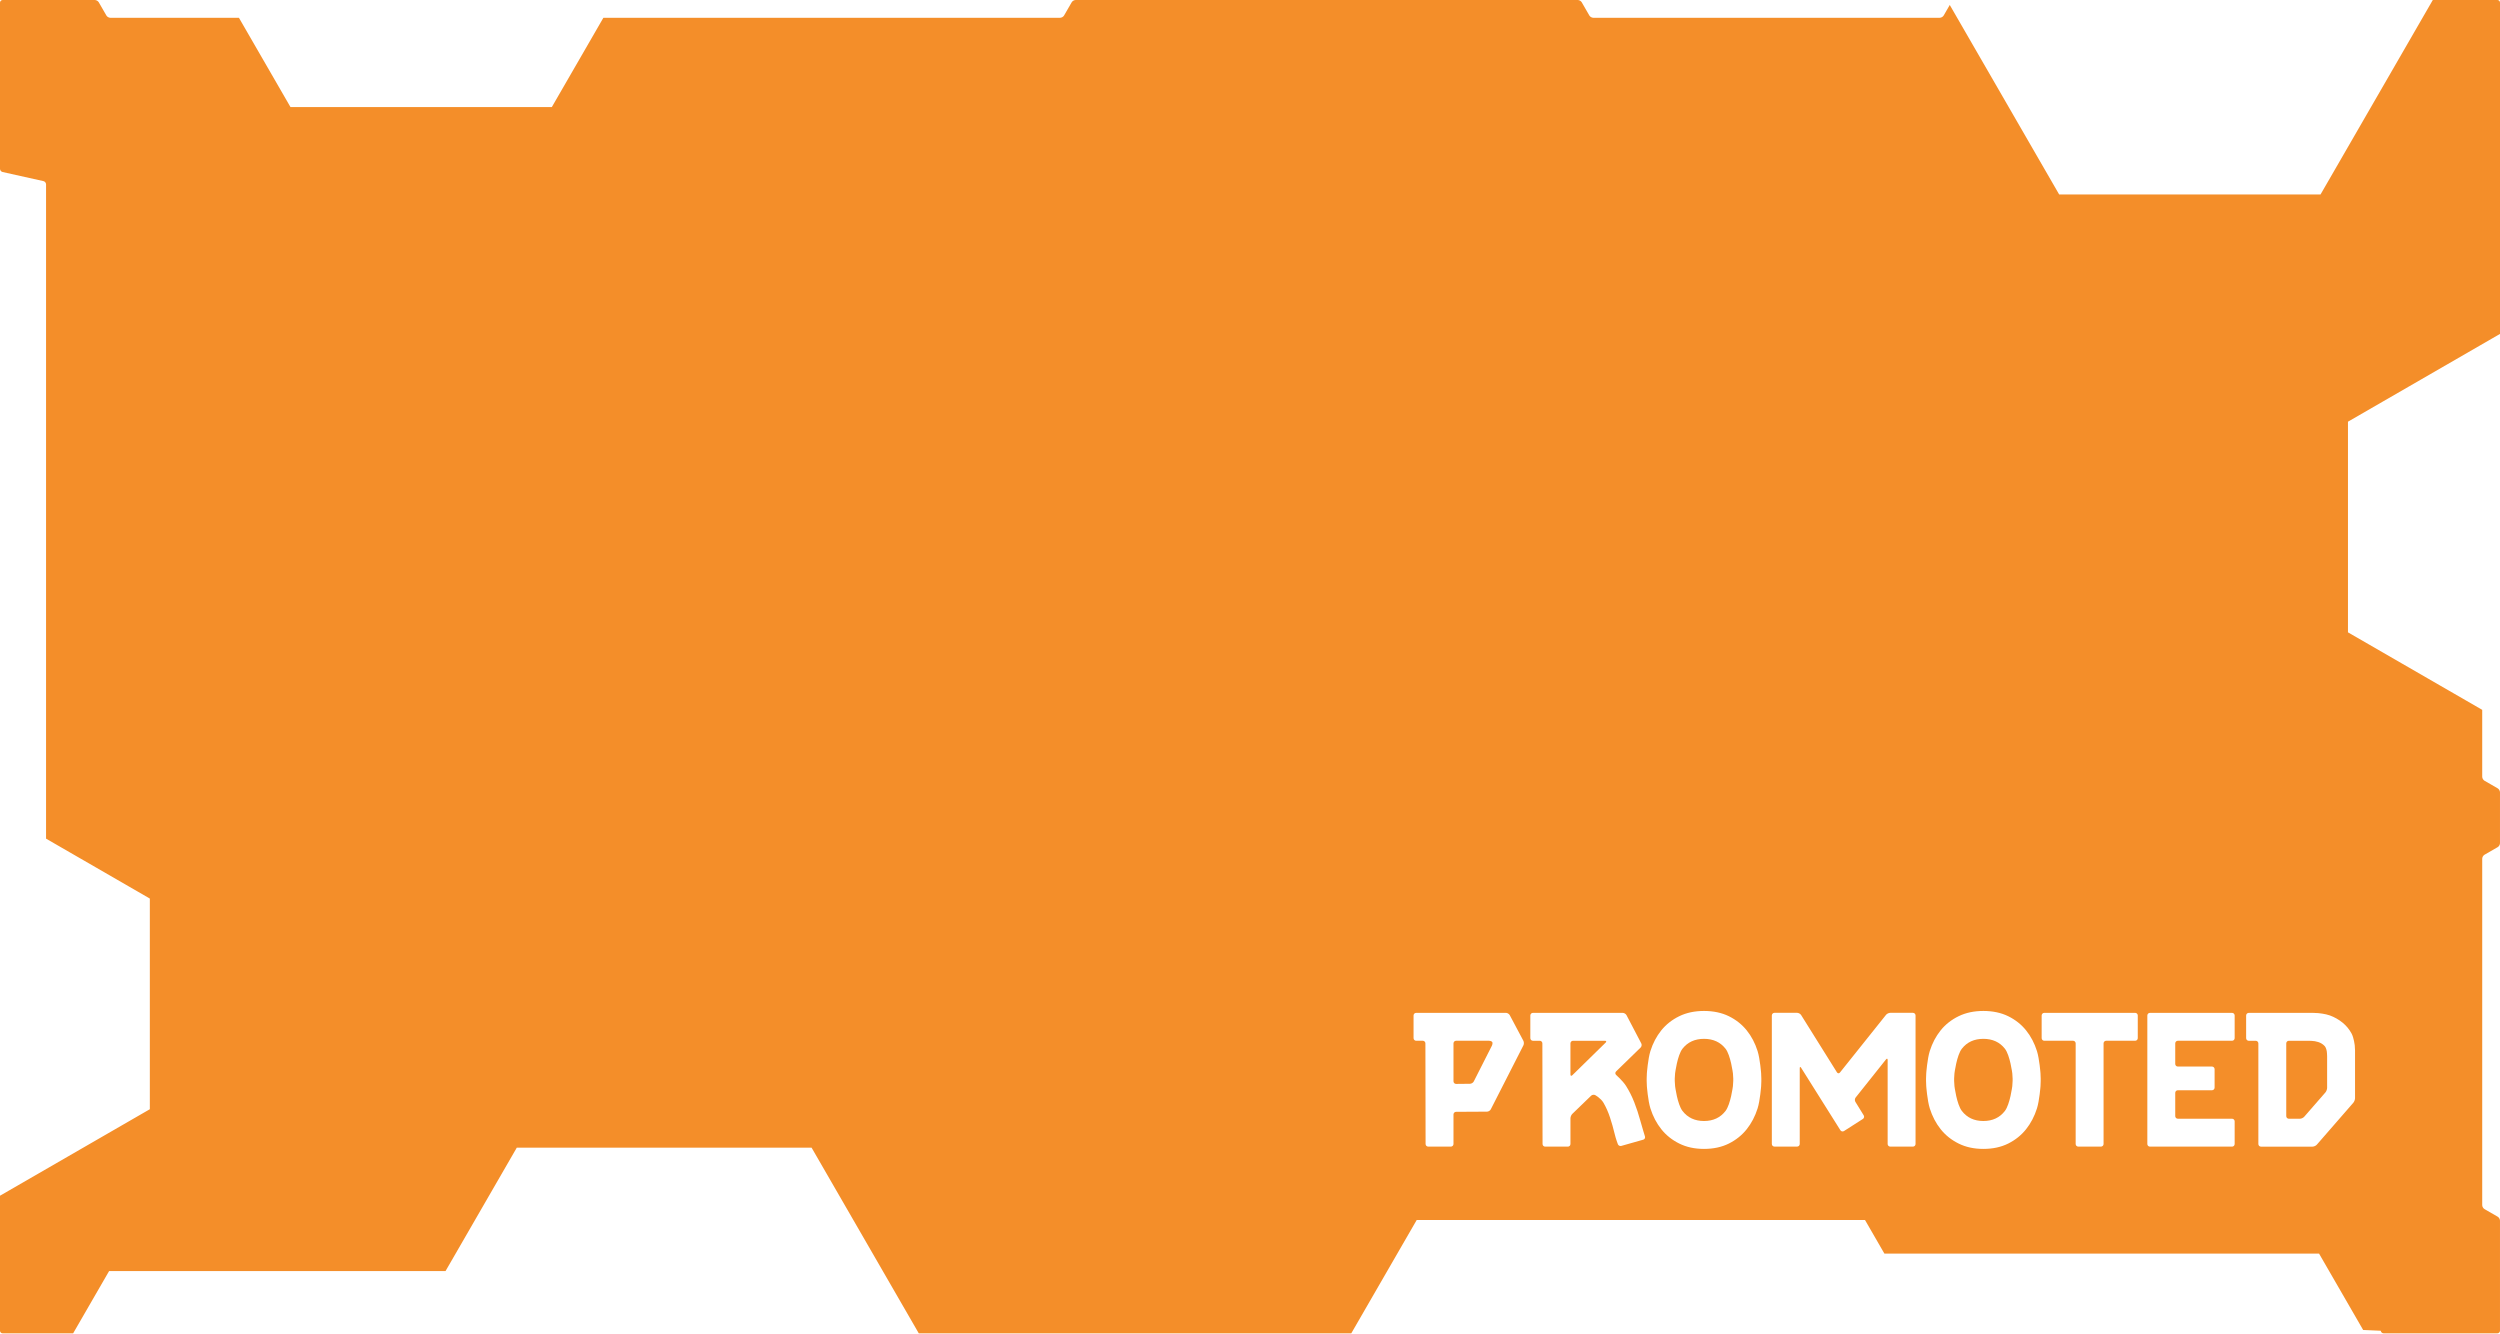
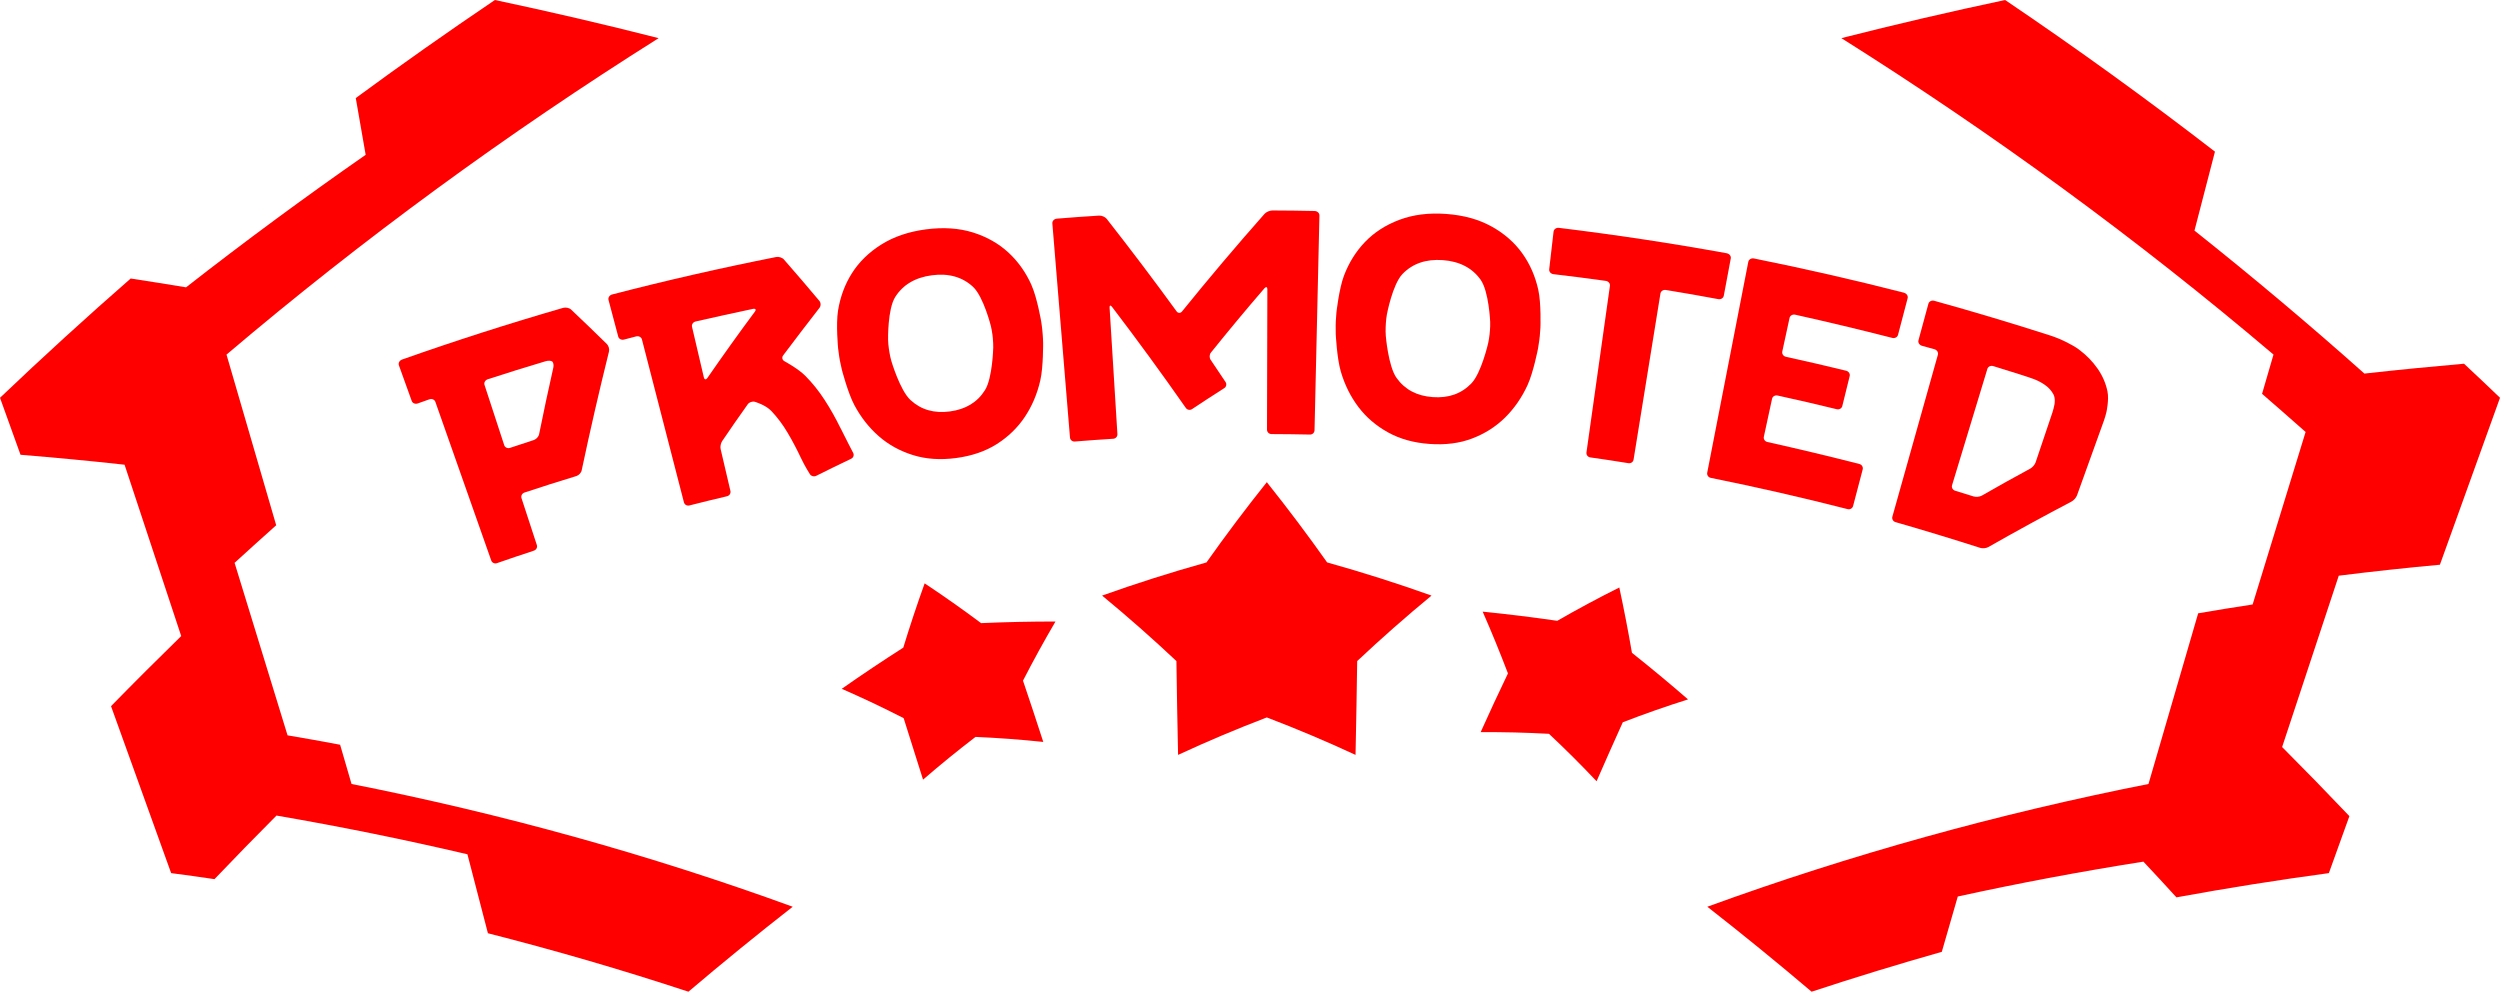
- <svg xmlns="http://www.w3.org/2000/svg" id="Layer_2" data-name="Layer 2" viewBox="0 0 1920 1024">
+ <svg xmlns="http://www.w3.org/2000/svg" id="Layer_2" data-name="Layer 2" viewBox="0 0 1446 573.61">
  <defs>
    <style>
      .cls-1 {
-         fill: #f48e29;
+         fill: red;
      }
    </style>
  </defs>
  <g id="Layer_1-2" data-name="Layer 1">
-     <g id="ui_promoted">
-       <path class="cls-1" d="M1118.28,799.3c-1.1,0-2,.9-2,2v29.17c0,1.1.9,1.99,2,1.98l10.68-.11c1.1-.01,2.41-.82,2.9-1.8l13.89-27.4c.5-.98.64-2.25.32-2.81s-1.49-1.03-2.59-1.03h-25.2Z" />
-       <path class="cls-1" d="M1206.1,825.19c0,1.1.64,1.37,1.43.6l25.61-25.08c.79-.77.53-1.4-.57-1.4h-24.47c-1.1,0-2,.9-2,2v23.88Z" />
-       <path class="cls-1" d="M1523.23,797.83c-7.04,0-12.55,2.52-16.51,7.56-3.96,5.04-5.7,18.93-5.7,18.93-.14,1.09-.25,2.88-.25,3.98v1.87c0,1.1.11,2.89.25,3.98,0,0,1.73,13.94,5.7,19.07,3.96,5.14,9.47,7.71,16.51,7.71s12.55-2.57,16.51-7.71c3.96-5.14,5.7-19.07,5.7-19.07.14-1.09.25-2.88.25-3.98v-1.87c0-1.1-.11-2.89-.25-3.98,0,0-1.73-13.89-5.7-18.93-3.96-5.04-9.47-7.56-16.51-7.56Z" />
-       <path class="cls-1" d="M1308.68,797.83c-7.04,0-12.55,2.52-16.51,7.56-3.96,5.04-5.7,18.93-5.7,18.93-.14,1.09-.25,2.88-.25,3.98v1.87c0,1.1.11,2.89.25,3.98,0,0,1.73,13.94,5.7,19.07,3.96,5.14,9.47,7.71,16.51,7.71s12.55-2.57,16.51-7.71c3.96-5.14,5.7-19.07,5.7-19.07.14-1.09.25-2.88.25-3.98v-1.87c0-1.1-.11-2.89-.25-3.98,0,0-1.73-13.89-5.7-18.93-3.96-5.04-9.47-7.56-16.51-7.56Z" />
-       <path class="cls-1" d="M1920,256.43V2c0-1.1-.9-2-2-2h-49.6l-86.24,149.37h-200.71L1497.42,3.82l-4.68,8.1c-.55.95-1.9,1.73-3,1.73h-266.11c-1.1,0-2.45-.78-3-1.73l-5.88-10.19c-.55-.95-1.9-1.73-3-1.73h-385.68c-1.1,0-2.45.78-3,1.73l-5.88,10.19c-.55.95-1.9,1.73-3,1.73h-350.79l-39.6,68.58h-200.71L183.5,13.66h-98.78c-1.1,0-2.45-.78-3-1.73l-5.88-10.19c-.55-.95-1.9-1.73-3-1.73H2C.9,0,0,.9,0,2v127.66c0,1.1.88,2.2,1.95,2.44l31.47,7.01c1.07.24,1.95,1.34,1.95,2.44v502.53s79.7,46.02,79.7,46.02v161.78L0,918.31v103.69c0,1.1.9,2,2,2h54.17l27.6-47.8h258.39l54.73-94.79h226.41l82.32,142.59h332.16l50.26-87.06h344.27l14.92,25.84h333.82l33.85,58.64,13.53.59c.1,1.1,1.08,1.99,2.18,1.99h87.38c1.1,0,2-.9,2-2v-84.55c0-1.1-.78-2.45-1.73-3l-10.19-5.88c-.95-.55-1.73-1.9-1.73-3v-266.11c0-1.1.78-2.45,1.73-3l10.19-5.88c.95-.55,1.73-1.9,1.73-3v-39.11c0-1.1-.78-2.45-1.73-3l-10.19-5.88c-.95-.55-1.73-1.9-1.73-3v-51.43l-103.1-59.52v-161.78l116.75-67.41ZM1169.97,802.84l-25.04,49.12c-.5.98-1.81,1.79-2.91,1.79l-23.74.13c-1.1,0-2,.91-2,2.01v22.71c0,1.1-.9,2-2,2h-17.43c-1.1,0-2-.9-2-2l-.14-77.3c0-1.1-.9-2-2-2h-5.1c-1.1,0-2-.9-2-2v-17.43c0-1.1.9-2,2-2h68.94c1.1,0,2.42.79,2.94,1.77l10.45,19.66c.52.97.53,2.57.03,3.55ZM1262,875.28l-16.84,4.78c-1.06.3-2.25-.29-2.64-1.32,0,0-1.54-4-2.51-8.11-.98-4.11-2.15-8.24-3.52-12.4-1.37-4.16-3.06-7.95-5.06-11.37-2.01-3.42-6.25-5.78-6.25-5.78-.96-.53-2.4-.35-3.19.42l-14.44,13.95c-.79.76-1.44,2.29-1.44,3.39v19.77c0,1.1-.9,2-2,2h-17.43c-1.1,0-2-.9-2-2l-.14-77.3c0-1.1-.9-2-2-2h-5.25c-1.1,0-2-.9-2-2v-17.43c0-1.1.9-2,2-2h68.94c1.1,0,2.42.8,2.93,1.77l11.35,21.7c.51.97.28,2.4-.51,3.17l-18.85,18.34c-.79.77-.76,1.99.06,2.72,0,0,5.16,4.57,7.6,8.43,2.44,3.87,4.55,8.05,6.31,12.55,1.76,4.5,3.3,9.17,4.62,14.02,1.32,4.84,3.6,12.25,3.6,12.25.32,1.05-.28,2.16-1.34,2.46ZM1352.71,830.17c0,1.1-.07,2.9-.15,3.99,0,0-.81,11.02-2.72,17.08-1.91,6.07-4.7,11.4-8.36,16-3.67,4.6-8.24,8.27-13.72,11.01-5.48,2.74-11.84,4.11-19.08,4.11s-13.48-1.37-19-4.11c-5.53-2.74-10.13-6.41-13.79-11.01-3.67-4.6-6.46-9.93-8.37-16-1.91-6.06-2.72-17.08-2.72-17.08-.08-1.1-.15-2.89-.15-3.99v-1.87c0-1.1.07-2.9.15-3.99,0,0,.81-11.02,2.71-17.08,1.91-6.07,4.7-11.37,8.37-15.92,3.67-4.55,8.27-8.17,13.79-10.86,5.53-2.69,11.86-4.04,19-4.04s13.6,1.35,19.08,4.04c5.48,2.69,10.05,6.31,13.72,10.86,3.67,4.55,6.46,9.86,8.36,15.92,1.91,6.07,2.72,17.08,2.72,17.08.08,1.1.15,2.89.15,3.99v1.87ZM1471.14,878.6c0,1.1-.9,2-2,2h-17.43c-1.1,0-2-.9-2-2v-64.54c0-1.1-.56-1.3-1.25-.44l-23.34,29.3c-.69.86-.77,2.33-.2,3.27l6.41,10.39c.58.94.29,2.19-.63,2.78l-14.53,9.29c-.93.59-2.16.32-2.75-.62l-30.16-47.98c-.59-.93-1.06-.79-1.06.31v58.22c0,1.1-.9,2-2,2h-17.43c-1.1,0-2-.9-2-2v-98.73c0-1.1.9-2,2-2h17.43c1.1,0,2.48.76,3.06,1.7l27.52,44.01c.58.93,1.62.99,2.31.13l35.37-44.28c.69-.86,2.15-1.56,3.25-1.56h17.43c1.1,0,2,.9,2,2v98.73ZM1567.26,830.17c0,1.1-.07,2.9-.15,3.99,0,0-.81,11.02-2.72,17.08-1.91,6.07-4.7,11.4-8.36,16-3.67,4.6-8.24,8.27-13.72,11.01-5.48,2.74-11.84,4.11-19.08,4.11s-13.48-1.37-19-4.11c-5.53-2.74-10.13-6.41-13.79-11.01-3.67-4.6-6.46-9.93-8.37-16-1.91-6.06-2.72-17.08-2.72-17.08-.08-1.1-.15-2.89-.15-3.99v-1.87c0-1.1.07-2.9.15-3.99,0,0,.81-11.02,2.71-17.08,1.91-6.07,4.7-11.37,8.37-15.92,3.67-4.55,8.27-8.17,13.79-10.86,5.53-2.69,11.86-4.04,19-4.04s13.6,1.35,19.08,4.04c5.48,2.69,10.05,6.31,13.72,10.86,3.67,4.55,6.46,9.86,8.36,15.92,1.91,6.07,2.72,17.08,2.72,17.08.08,1.1.15,2.89.15,3.99v1.87ZM1641.81,797.3c0,1.1-.9,2-2,2h-22.27c-1.1,0-2,.9-2,2v77.3c0,1.1-.9,2-2,2h-17.43c-1.1,0-2-.9-2-2v-77.3c0-1.1-.9-2-2-2h-22.12c-1.1,0-2-.9-2-2v-17.43c0-1.1.9-2,2-2h69.82c1.1,0,2,.9,2,2v17.43ZM1716.22,797.3c0,1.1-.9,2-2,2h-41.64c-1.1,0-2,.9-2,2v15.81c0,1.1.9,2,2,2h26.23c1.1,0,2,.9,2,2v14.2c0,1.1-.9,2-2,2h-26.23c-1.1,0-2,.9-2,2v17.87c0,1.1.9,2,2,2h41.64c1.1,0,2,.9,2,2v17.43c0,1.1-.9,2-2,2h-63.07c-1.1,0-2-.9-2-2v-98.73c0-1.1.9-2,2-2h63.07c1.1,0,2,.9,2,2v17.43ZM1806.03,793.8c1.76,3.28,2.41,8.95,2.41,8.95.13,1.09.23,2.89.23,3.99v36.65c0,1.1-.59,2.68-1.31,3.51l-28.04,32.21c-.72.83-2.21,1.51-3.31,1.51h-39.59c-1.1,0-2-.9-2-2v-77.3c0-1.1-.9-2-2-2h-5.39c-1.1,0-2-.9-2-2v-17.43c0-1.1.9-2,2-2h49.42c1.1,0,2.9.08,3.99.18,0,0,5.37.48,8.94,1.8,3.57,1.32,6.8,3.16,9.69,5.5,2.88,2.35,5.21,5.16,6.97,8.44Z" />
-       <path class="cls-1" d="M1780.57,800.33c-1.81-.59-3.62-.9-5.43-.95-1.81-.05-2.18-.05-2.18-.05-1.1-.01-2.9-.02-4-.02h-11.12c-1.1,0-2,.9-2,2v55.88c0,1.1.9,2,2,2h8.47c1.1,0,2.59-.68,3.31-1.51l16.3-18.7c.72-.83,1.31-2.41,1.31-3.51v-24.18c0-1.1-.13-2.89-.28-3.98,0,0-.38-2.67-1.7-4.04-1.32-1.37-2.89-2.35-4.7-2.93Z" />
+     <g>
+       <g>
+         <path class="cls-1" d="M330.36,179.07c-1.04-.98-3.11-1.43-4.61-1.01-31.37,9.07-62.41,19.03-93.2,29.9-1.48.53-2.3,2.03-1.83,3.33l7.43,20.64c.47,1.3,2.04,1.94,3.48,1.42,2.68-.96,4.03-1.44,6.71-2.38,1.45-.51,3.01.14,3.47,1.45,10.78,30.6,21.56,61.19,32.33,91.79.46,1.31,1.94,1.99,3.29,1.52,8.55-2.97,12.83-4.42,21.41-7.25,1.35-.45,2.11-1.89,1.68-3.2-2.96-9.06-5.92-18.12-8.89-27.17-.43-1.32.35-2.77,1.74-3.23,9.96-3.31,19.98-6.49,30.02-9.54,1.4-.43,2.77-1.89,3.05-3.27,4.87-23.02,10.13-45.92,15.8-68.76.35-1.37-.2-3.31-1.21-4.3-6.83-6.72-13.74-13.37-20.71-19.95ZM320.04,212.65c-2.89,12.81-5.63,25.66-8.23,38.54-.28,1.38-1.66,2.88-3.08,3.34-5.5,1.78-8.25,2.69-13.73,4.52-1.41.47-2.92-.21-3.35-1.53-3.8-11.63-7.61-23.27-11.41-34.9-.43-1.32.41-2.78,1.87-3.26,11.13-3.62,22.31-7.1,33.53-10.44,1.47-.44,3.19-.34,3.82.22.63.55.89,2.14.58,3.52Z" />
+         <path class="cls-1" d="M760.43,122.04c-9.78-.2-14.67-.27-24.45-.31-1.54,0-3.6.87-4.56,1.95-16.34,18.49-32.24,37.29-47.75,56.48-.89,1.11-2.29,1.08-3.12-.06-13.17-18.1-26.64-35.92-40.45-53.53-.89-1.12-2.88-1.96-4.42-1.86-9.77.62-14.65.97-24.41,1.76-1.54.12-2.71,1.36-2.59,2.74,3.4,41.29,6.8,82.58,10.2,123.87.11,1.38,1.36,2.41,2.76,2.3,8.9-.72,13.36-1.04,22.27-1.6,1.41-.09,2.49-1.29,2.4-2.67-1.51-24.39-3.02-48.77-4.53-73.16-.09-1.38.55-1.6,1.41-.47,14.64,19.21,28.86,38.68,42.7,58.48.8,1.15,2.41,1.45,3.58.67,7.39-4.9,11.11-7.32,18.63-12.12,1.2-.76,1.55-2.34.78-3.51-3.43-5.18-5.17-7.77-8.67-12.93-.79-1.16-.71-3.01.17-4.12,10.12-12.57,20.42-24.99,30.97-37.2.93-1.08,1.7-.83,1.69.55-.07,27.08-.13,54.16-.2,81.24,0,1.38,1.15,2.52,2.55,2.53,8.92.04,13.39.1,22.31.28,1.41.03,2.59-1.08,2.62-2.46.94-41.42,1.89-82.84,2.84-124.26.03-1.38-1.2-2.55-2.75-2.58Z" />
+         <path class="cls-1" d="M486.14,247.61c-2.78-5.69-5.84-11.12-9.16-16.26-3.33-5.14-7.06-9.81-11.19-13.97-4.13-4.16-12.08-8.46-12.08-8.46-1.27-.68-1.61-2.19-.75-3.34,6.93-9.22,13.92-18.38,21-27.48.9-1.14.89-2.96-.02-4.05-6.76-8.06-13.61-16.06-20.54-23.98-.93-1.07-2.95-1.71-4.47-1.41-31.85,6.31-63.44,13.52-94.88,21.66-1.5.4-2.45,1.82-2.09,3.16,2.25,8.48,3.38,12.72,5.63,21.21.35,1.34,1.85,2.11,3.33,1.72,2.82-.74,4.23-1.11,7.05-1.84,1.48-.38,2.97.41,3.32,1.75,8.1,31.41,16.2,62.82,24.3,94.24.35,1.34,1.75,2.15,3.13,1.8,8.72-2.21,13.08-3.28,21.82-5.34,1.38-.33,2.25-1.69,1.94-3.04-2.27-9.7-3.4-14.54-5.67-24.24-.32-1.35.08-3.41.88-4.59,5.83-8.57,8.79-12.84,14.83-21.34.83-1.17,2.65-1.8,4.05-1.42,0,0,6.16,1.72,9.65,5.4,3.48,3.68,6.63,7.91,9.44,12.68,2.81,4.77,5.33,9.57,7.59,14.39,2.26,4.82,5.18,9.38,5.18,9.38.75,1.17,2.39,1.61,3.66.98,8.05-4.02,12.1-6,20.24-9.89,1.28-.61,1.8-2.12,1.16-3.35,0,0-4.54-8.67-7.32-14.36ZM436.64,180.23c-9.39,12.62-18.52,25.43-27.47,38.36-.82,1.19-1.74,1.05-2.06-.3-2.28-9.76-4.57-19.52-6.85-29.28-.32-1.35.64-2.74,2.13-3.08,11.03-2.51,22.05-4.93,33.12-7.27,1.49-.31,2,.4,1.13,1.56Z" />
+         <path class="cls-1" d="M889.74,167.61c-1.75-7.88-4.84-14.95-9.32-21.17-4.48-6.22-10.39-11.4-17.73-15.46-7.34-4.07-16.13-6.51-26.28-7.24-10.02-.73-19.02.42-26.94,3.38-7.91,2.96-14.54,7.23-19.86,12.74-5.32,5.51-9.4,12.06-12.26,19.6-2.86,7.55-4.37,21.38-4.37,21.38-.15,1.38-.31,3.64-.35,5.02-.03.94-.04,1.41-.07,2.35-.04,1.38-.02,3.65.04,5.03,0,0,.66,13.9,2.91,21.61,2.26,7.72,5.66,14.55,10.17,20.53,4.51,5.98,10.22,10.86,17.11,14.69,6.9,3.83,14.86,6.04,23.97,6.7,9.23.67,17.47-.37,24.79-3.17,7.32-2.8,13.64-6.81,18.97-12.07,5.33-5.26,9.69-11.54,13.04-18.85,3.35-7.31,6.01-20.96,6.01-20.96.26-1.36.61-3.6.77-4.97l.27-2.34c.16-1.38.33-3.63.38-5.02,0,0,.5-13.9-1.25-21.79ZM861.55,193.56c-.13,1.38-.49,3.61-.8,4.96,0,0-3.94,17.25-9.7,23.23-5.76,5.98-13.16,8.6-22.33,7.94-9.17-.66-16.11-4.32-20.94-11.07-4.83-6.75-6.24-24.39-6.24-24.39-.11-1.38-.14-3.64-.07-5.03.05-.94.07-1.41.12-2.35.07-1.38.34-3.63.59-4.99,0,0,3.23-17.35,9.02-23.38,5.78-6.02,13.58-8.73,23.28-8.03,9.7.7,17.03,4.51,21.88,11.3,4.86,6.8,5.56,24.43,5.56,24.43.05,1.39,0,3.65-.14,5.02-.09.94-.13,1.41-.22,2.34Z" />
+         <path class="cls-1" d="M596.6,164.83c-3.31-7.36-7.77-13.65-13.42-18.84-5.64-5.19-12.49-9.05-20.5-11.55-8.02-2.49-17.12-3.1-27.23-1.76-9.97,1.32-18.58,4.27-25.74,8.78-7.17,4.51-12.81,10.03-16.92,16.51-4.11,6.48-6.79,13.72-8.07,21.69-1.28,7.97.04,21.82.04,21.82.13,1.38.44,3.62.67,4.99.16.93.24,1.39.41,2.32.24,1.36.72,3.58,1.06,4.92,0,0,3.47,13.47,7.25,20.57,3.78,7.1,8.51,13.1,14.16,18.04,5.65,4.94,12.24,8.56,19.78,10.91,7.54,2.35,15.81,2.9,24.88,1.7,9.19-1.22,17.05-3.91,23.66-8.13,6.6-4.22,11.98-9.43,16.14-15.67,4.16-6.24,7.15-13.26,8.94-21.1,1.79-7.83,1.63-21.75,1.63-21.75-.02-1.39-.13-3.65-.26-5.03-.08-.94-.13-1.41-.21-2.35-.12-1.38-.42-3.62-.65-4.99,0,0-2.33-13.72-5.64-21.08ZM574.27,195.95c.15,1.38.25,3.64.22,5.02,0,0-.37,17.69-4.79,24.71-4.43,7.03-11.15,11.09-20.28,12.3-9.12,1.21-16.68-.96-22.79-6.59-6.11-5.63-11.08-22.61-11.08-22.61-.39-1.33-.88-3.54-1.09-4.91-.14-.93-.22-1.4-.36-2.33-.21-1.37-.41-3.62-.43-5.01,0,0-.35-17.65,4.11-24.72,4.45-7.07,11.55-11.31,21.21-12.59,9.65-1.28,17.61.96,23.75,6.63,6.14,5.67,10.4,22.8,10.4,22.8.33,1.35.73,3.57.89,4.95.1.94.16,1.4.26,2.34Z" />
+         <path class="cls-1" d="M1218.37,238.28s1.56-7.02.62-11.74c-.94-4.72-2.85-9.15-5.72-13.29-2.88-4.14-6.45-7.82-10.72-11.02-4.27-3.2-11.32-6.18-11.32-6.18-1.44-.61-3.83-1.5-5.32-1.98-22.25-7.15-44.61-13.83-67.13-20.09-1.5-.41-3.03.35-3.39,1.69-2.3,8.47-3.45,12.7-5.75,21.17-.36,1.34.55,2.76,2.02,3.16,2.89.79,4.34,1.19,7.22,2,1.47.41,2.37,1.84,2,3.17-8.78,31.23-17.56,62.46-26.34,93.69-.37,1.33.44,2.74,1.81,3.13,16.42,4.72,32.74,9.69,49.01,14.9,1.36.44,3.46.23,4.68-.47,15.91-9.05,31.95-17.82,48.15-26.33,1.26-.66,2.68-2.26,3.15-3.56,5.21-14.47,10.42-28.94,15.63-43.41.47-1.3,1.1-3.48,1.4-4.83ZM1177.4,267.42c-.44,1.31-1.83,2.94-3.09,3.62-9.4,5.08-18.75,10.29-28.01,15.62-1.23.71-3.36.92-4.75.49-4.27-1.34-6.41-2.01-10.69-3.31-1.39-.42-2.2-1.85-1.79-3.18,6.81-22.44,13.62-44.87,20.43-67.31.4-1.32,1.93-2.05,3.4-1.6,5.92,1.81,8.88,2.73,14.79,4.61,1.46.46,3.85,1.24,5.3,1.72,0,0,.49.16,2.88,1,2.38.84,4.66,2,6.82,3.49,2.16,1.49,3.85,3.35,5.04,5.57,1.19,2.22.62,5.57.62,5.57-.23,1.37-.79,3.56-1.23,4.87-3.24,9.61-6.48,19.23-9.72,28.84Z" />
+         <path class="cls-1" d="M998.78,146.49c-32.24-5.84-64.58-10.74-97.12-14.7-1.54-.18-2.92.8-3.08,2.18-1.01,8.72-1.51,13.08-2.52,21.79-.16,1.38.94,2.64,2.45,2.82,10.11,1.18,20.21,2.47,30.29,3.88,1.5.21,2.58,1.5,2.38,2.88-4.52,32.12-9.05,64.24-13.57,96.37-.19,1.37.79,2.65,2.19,2.85,8.86,1.26,13.28,1.93,22.12,3.35,1.4.22,2.72-.71,2.94-2.08,5.18-32.02,10.36-64.05,15.54-96.07.22-1.37,1.63-2.29,3.13-2.04,10.13,1.65,20.24,3.41,30.33,5.3,1.5.28,2.93-.61,3.18-1.97,1.62-8.62,2.43-12.94,4.04-21.56.26-1.36-.78-2.71-2.31-2.99Z" />
+         <path class="cls-1" d="M1101.27,169.31c-28.78-7.36-57.68-13.96-86.8-19.82-1.52-.3-2.98.57-3.25,1.93-7.92,40.67-15.85,81.33-23.77,122-.26,1.36.65,2.69,2.04,2.97,26.57,5.36,52.92,11.38,79.19,18.09,1.37.36,2.78-.44,3.14-1.78,2.23-8.49,3.34-12.73,5.57-21.22.35-1.34-.51-2.74-1.91-3.1-17.69-4.52-35.42-8.76-53.24-12.73-1.41-.31-2.33-1.67-2.03-3.02,1.9-8.79,2.85-13.19,4.75-21.98.29-1.35,1.71-2.21,3.15-1.89,11.45,2.5,22.87,5.14,34.26,7.93,1.43.35,2.88-.46,3.21-1.81,1.71-6.94,2.57-10.41,4.28-17.35.33-1.34-.59-2.74-2.04-3.09-11.57-2.83-23.18-5.52-34.82-8.06-1.46-.32-2.42-1.69-2.13-3.04,1.68-7.78,2.52-11.67,4.21-19.46.29-1.35,1.75-2.2,3.24-1.87,18.8,4.19,37.5,8.66,56.16,13.43,1.48.38,2.97-.39,3.33-1.73l5.57-21.22c.35-1.34-.59-2.76-2.1-3.15Z" />
+       </g>
+       <g>
+         <path class="cls-1" d="M196.72,430.76c-10.11-1.91-20.25-3.73-30.4-5.44-10.21-33.26-20.43-66.52-30.64-99.78,7.98-7.29,16-14.53,24.07-21.73-9.58-32.9-19.16-65.81-28.74-98.71,78.92-66.98,162.33-127.91,249.94-183.03C349.53,14.07,317.97,6.72,286.25,0c-27.2,18.38-54.02,37.27-80.47,56.71,1.9,10.95,3.81,21.89,5.72,32.84-35.34,24.6-69.96,50.13-103.89,76.64-10.67-1.76-21.34-3.46-32.02-5.1C49.89,183.55,24.71,206.53,0,230.08c3.96,10.99,7.91,21.97,11.87,32.96,20.09,1.66,40.15,3.52,60.18,5.75,10.92,33.04,21.84,66.07,32.76,99.11-13.69,13.36-27.22,26.86-40.59,40.54,11.59,32.19,23.18,64.38,34.77,96.57,10.07,1.32,15.08,2.02,25.07,3.49,11.82-12.4,23.77-24.66,35.87-36.78,37.05,6.37,73.82,13.82,110.43,22.4,3.95,15.22,7.9,30.45,11.85,45.67,39.07,9.95,77.68,21.19,115.97,33.81,19.78-16.8,39.87-33.16,60.32-49.14-83.22-30.3-168.3-53.82-255.17-71.01-2.64-9.08-3.97-13.62-6.61-22.7Z" />
+         <path class="cls-1" d="M1308.38,227.79c8.43,7.31,16.82,14.66,25.18,22.06-10.21,33.26-20.43,66.52-30.64,99.78-10.51,1.6-21.02,3.3-31.5,5.11-9.58,32.9-19.16,65.81-28.74,98.71-86.87,17.19-171.95,40.71-255.17,71.01,20.45,15.98,40.54,32.34,60.32,49.14,24.95-8.22,50.03-15.9,75.31-23.06,3.07-10.67,6.15-21.34,9.24-32,35.6-7.79,71.36-14.5,107.36-20.17,6.43,6.83,12.8,13.72,19.11,20.66,29.29-5.36,58.66-10.03,88.17-14.02,3.96-10.99,7.91-21.97,11.87-32.96-12.81-13.48-25.77-26.79-38.91-39.96,10.92-33.04,21.84-66.07,32.76-99.11,19.46-2.44,38.97-4.54,58.5-6.34,11.59-32.19,23.18-64.38,34.77-96.57-6.89-6.62-13.84-13.19-20.83-19.7-19.23,1.68-38.43,3.58-57.61,5.71-31.99-28.5-64.74-56.04-98.29-82.7,3.95-15.22,7.9-30.45,11.85-45.67-39.54-30.53-79.98-59.74-121.37-87.71-31.72,6.72-63.28,14.07-94.71,22.06,87.61,55.12,171.03,116.04,249.94,183.03-2.64,9.08-3.97,13.62-6.61,22.7Z" />
+       </g>
+       <g>
+         <path class="cls-1" d="M732.71,278.88c12.1,15.16,23.71,30.59,34.91,46.43,20.38,5.7,40.44,12.07,60.37,19.18-14.77,12.18-29.05,24.75-42.99,37.87-.25,18.09-.58,36.18-.96,54.27-16.89-7.84-33.93-15.03-51.32-21.67-17.39,6.65-34.43,13.83-51.32,21.67-.39-18.09-.71-36.18-.96-54.27-13.94-13.12-28.22-25.69-42.99-37.87,19.93-7.11,39.99-13.48,60.37-19.18,11.2-15.84,22.81-31.27,34.91-46.43Z" />
+         <g>
+           <path class="cls-1" d="M534.82,337.42c11.09,7.36,21.98,15.03,32.64,23,14.36-.63,28.67-.94,43.04-.94-6.58,11.23-12.85,22.64-18.8,34.21,3.99,11.79,7.9,23.6,11.73,35.44-13.03-1.37-26.1-2.33-39.18-2.9-10.37,7.93-20.49,16.17-30.36,24.72-3.74-11.86-7.48-23.71-11.22-35.57-11.76-6.02-23.7-11.68-35.8-16.97,11.7-8.21,23.54-16.12,35.59-23.82,3.82-12.49,7.94-24.89,12.36-37.18Z" />
+           <path class="cls-1" d="M936.61,339.81c2.69,12.54,5.13,25.14,7.31,37.78,11.02,8.75,21.8,17.71,32.43,26.94-12.71,4.01-25.3,8.42-37.73,13.23-5.13,11.34-10.18,22.71-15.16,34.11-8.89-9.42-18.08-18.57-27.53-27.43-13.16-.72-26.34-1.05-39.52-.97,5.12-11.39,10.38-22.71,15.79-33.97-4.58-12.03-9.46-23.94-14.63-35.73,14.44,1.46,28.79,3.22,43.15,5.31,11.77-6.78,23.75-13.21,35.91-19.28Z" />
+         </g>
+       </g>
    </g>
  </g>
</svg>
